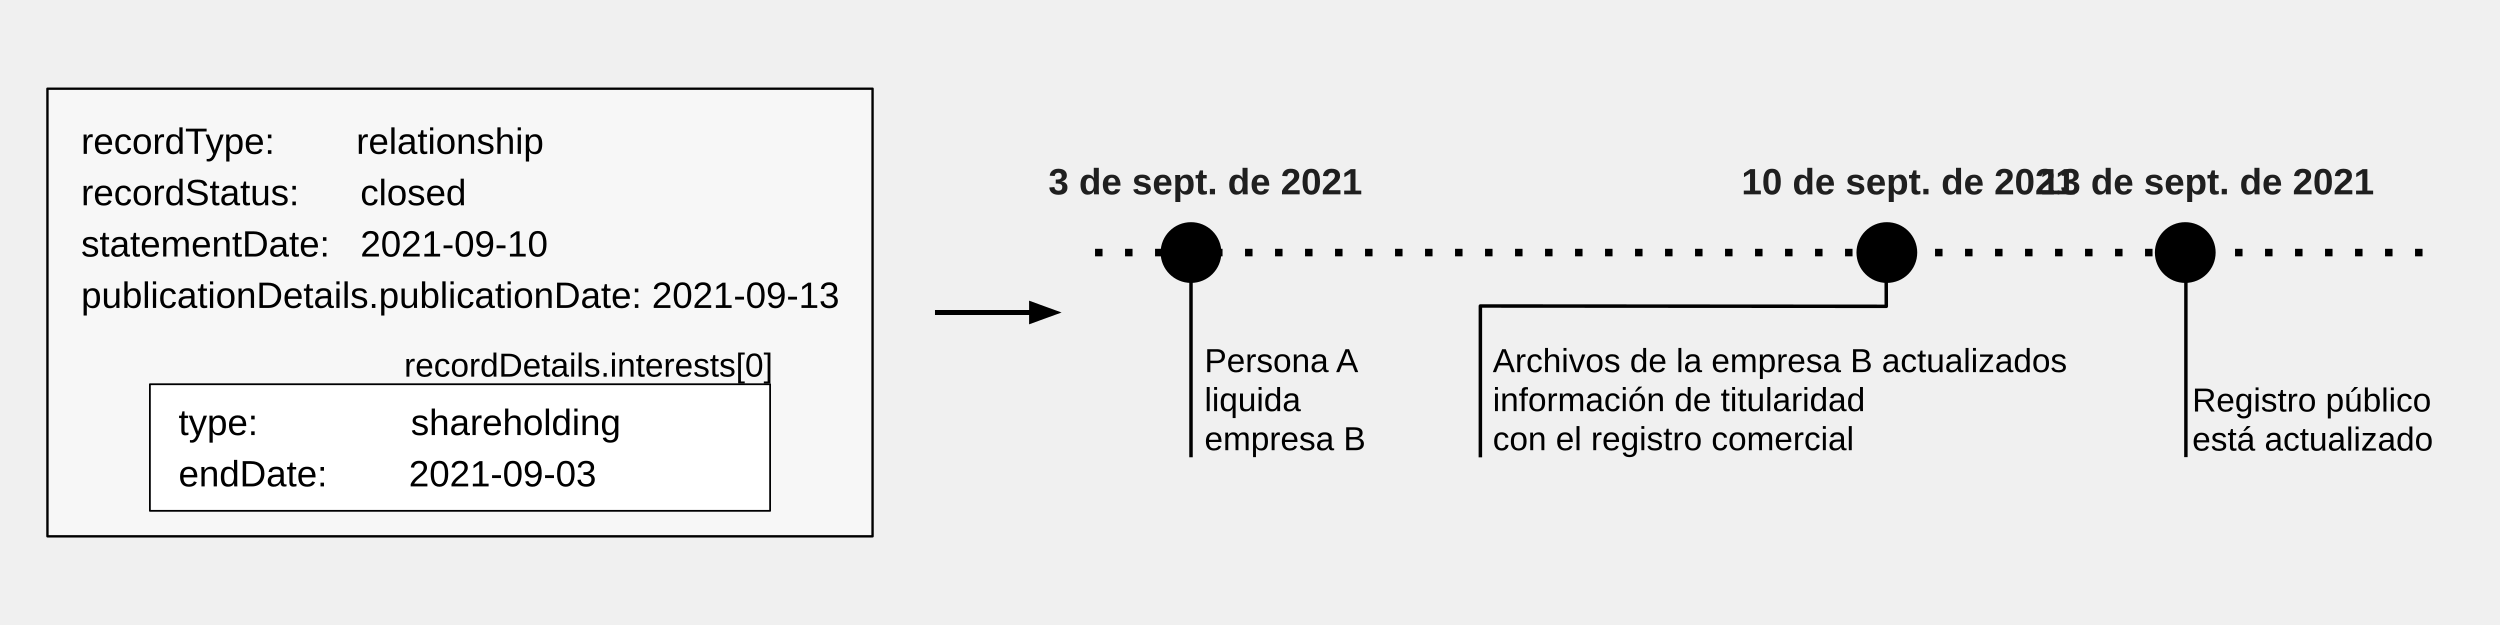
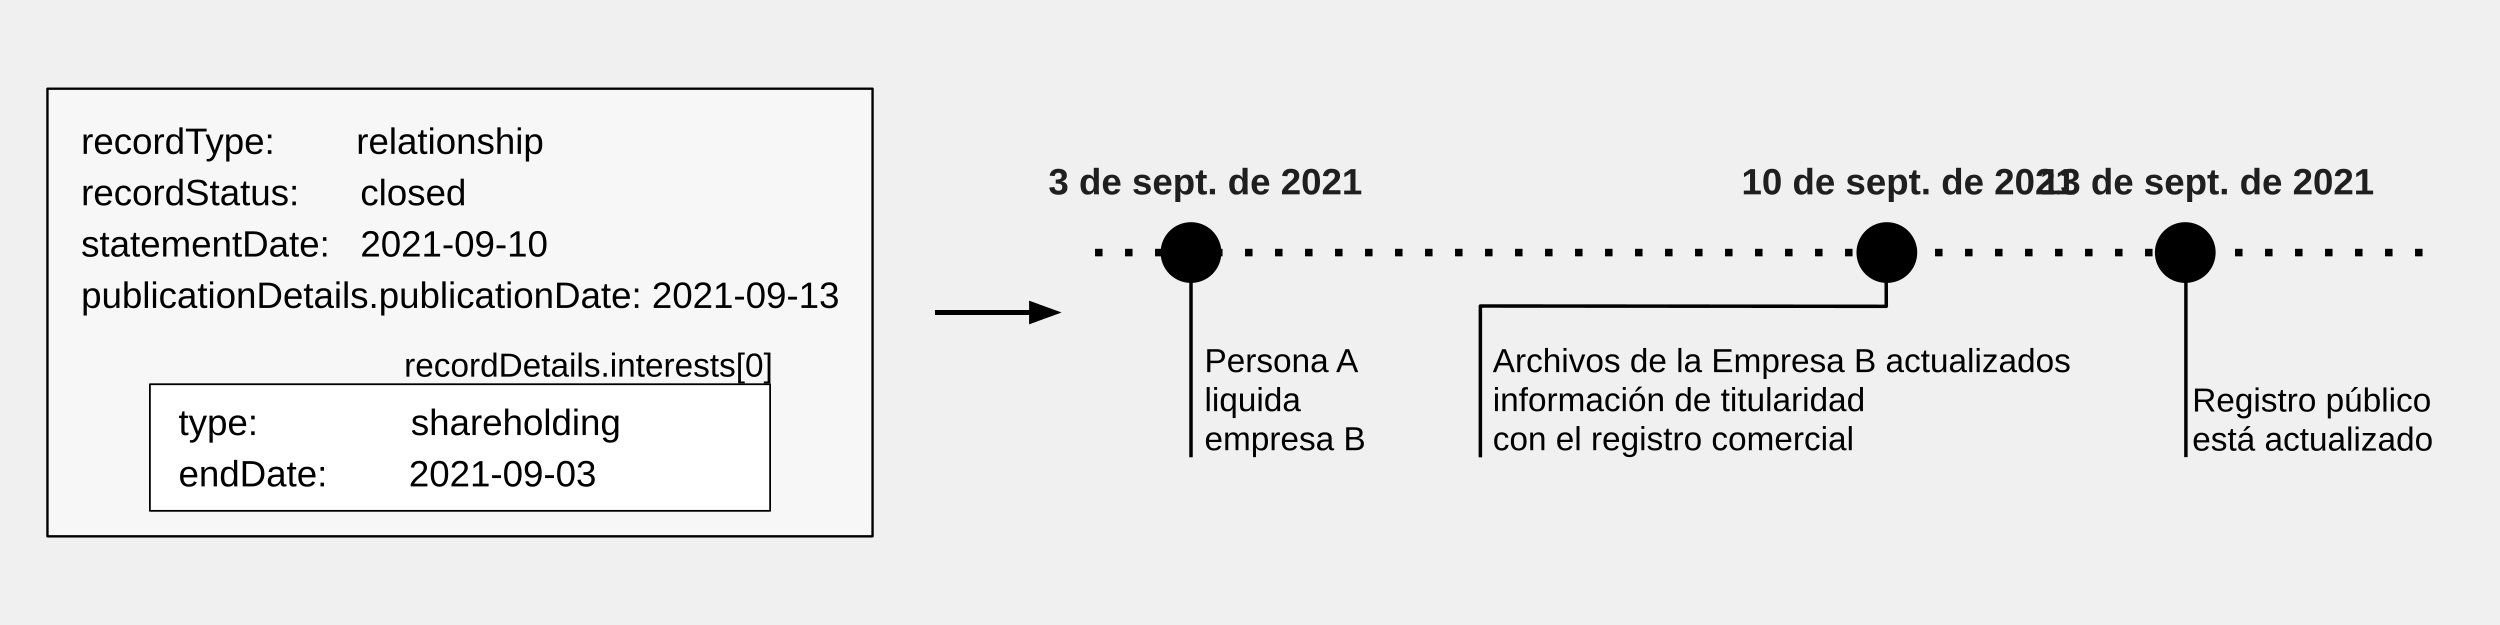
<svg xmlns="http://www.w3.org/2000/svg" version="1.1" viewBox="0 0 1000 250" fill="none" stroke="none" stroke-linecap="square" stroke-miterlimit="10" id="svg15" width="1000" height="250">
  <defs id="defs15">
    </defs>
  <clipPath id="p.0">
    <path d="M 0,0 H 481.134 V 423.533 H 0 Z" clip-rule="nonzero" id="path1" />
  </clipPath>
  <g clip-path="url(#p.0)" id="g15" style="display:inline" transform="translate(0,20.80498)">
    <path fill="#000000" fill-opacity="0" d="M 0,0 H 481.134 V 423.533 H 0 Z" fill-rule="evenodd" id="path2" />
    <path fill="#000000" fill-opacity="0" d="m 60,92 v 109.523 h 0.063 v 109.532" fill-rule="evenodd" id="path3" />
    <path fill="#ffffff" d="m 24,56 v 0 c 0,-19.882 16.118,-36 36,-36 v 0 C 69.548,20 78.705,23.793 85.456,30.544 92.207,37.295 96,46.452 96,56 v 0 c 0,19.882 -16.118,36 -36,36 v 0 c -19.882,0 -36,-16.118 -36,-36 z" fill-rule="evenodd" id="path6" />
    <path fill="#000000" fill-opacity="0" d="m 24,20 h 72 v 72 h -72 z" fill-rule="evenodd" id="path8" />
    <path fill="#000000" fill-opacity="0" d="m 24,311.047 h 72 v 72 h -72 z" fill-rule="evenodd" id="path12" />
    <path fill="#000000" fill-opacity="0" d="m 129.969,360.055 h 19.213 v 0.945 h -19.213 z" fill-rule="evenodd" id="path14" />
    <path fill="#000000" fill-opacity="0" d="m 182.756,360.055 h 19.213 v 0.945 h -19.213 z" fill-rule="evenodd" id="path15" />
  </g>
  <g id="layer1" transform="translate(-26.6913,9.61991)" />
  <g id="layer3" transform="translate(-26.6913,9.61991)" />
  <g id="layer2" style="display:inline" transform="translate(-26.6913,9.61991)">
    <g id="g6" transform="translate(-73.09616,-125.9789)">
      <rect style="display:inline;fill:#ffffff;fill-opacity:1;stroke:#3c31d4;stroke-width:0.708;stroke-linecap:round;stroke-linejoin:round;stroke-miterlimit:10;stroke-dasharray:none;stroke-opacity:1" id="rect11772-8-1" width="248.086" height="50.655" x="154.22" y="211.839" />
      <text xml:space="preserve" style="font-style:normal;font-variant:normal;font-weight:normal;font-stretch:normal;line-height:0%;font-family:Roboto;-inkscape-font-specification:'Roboto, Normal';text-align:start;letter-spacing:0px;word-spacing:0px;writing-mode:lr-tb;text-anchor:start;display:inline;fill:#535353;fill-opacity:1;stroke:none;stroke-width:1px;stroke-linecap:butt;stroke-linejoin:miter;stroke-opacity:1" x="165.668" y="226.18" id="text14691-5">
        <tspan x="165.668" y="226.18" style="color:#000000;font-style:normal;font-variant:normal;font-weight:normal;font-stretch:normal;font-size:15px;line-height:140%;font-family:Roboto;-inkscape-font-specification:'Roboto, Normal';text-align:start;writing-mode:lr-tb;text-anchor:start;clip-rule:nonzero;display:inline;overflow:visible;visibility:visible;opacity:1;isolation:auto;mix-blend-mode:normal;color-interpolation:sRGB;color-interpolation-filters:linearRGB;solid-color:#000000;solid-opacity:1;fill:#535353;fill-opacity:1;fill-rule:nonzero;stroke:none;stroke-width:1px;stroke-linecap:butt;stroke-linejoin:miter;stroke-miterlimit:4;stroke-dasharray:none;stroke-dashoffset:0;stroke-opacity:1;color-rendering:auto;image-rendering:auto;shape-rendering:auto;text-rendering:auto;enable-background:accumulate" id="tspan9725-9">type: selfDeclaration</tspan>
        <tspan x="165.668" y="247.18" style="color:#000000;font-style:normal;font-variant:normal;font-weight:normal;font-stretch:normal;font-size:15px;line-height:140%;font-family:Roboto;-inkscape-font-specification:'Roboto, Normal';text-align:start;writing-mode:lr-tb;text-anchor:start;clip-rule:nonzero;display:inline;overflow:visible;visibility:visible;opacity:1;isolation:auto;mix-blend-mode:normal;color-interpolation:sRGB;color-interpolation-filters:linearRGB;solid-color:#000000;solid-opacity:1;fill:#535353;fill-opacity:1;fill-rule:nonzero;stroke:none;stroke-width:1px;stroke-linecap:butt;stroke-linejoin:miter;stroke-miterlimit:4;stroke-dasharray:none;stroke-dashoffset:0;stroke-opacity:1;color-rendering:auto;image-rendering:auto;shape-rendering:auto;text-rendering:auto;enable-background:accumulate" id="tspan10952-4">assertedBy: Acme Industries Ltd</tspan>
      </text>
      <text class="cls-3" id="text31-0-9" style="font-style:normal;font-variant:normal;font-weight:bold;font-stretch:normal;font-size:13.75px;line-height:0%;font-family:Roboto;-inkscape-font-specification:'Roboto, Bold';text-align:end;writing-mode:lr-tb;text-anchor:end;display:inline;fill:#ffffff;fill-opacity:1" x="436.33" y="198.809">
        <tspan x="396.976" y="198.809" id="tspan35-6-0" style="font-style:normal;font-variant:normal;font-weight:bold;font-stretch:normal;font-size:13.75px;line-height:125%;font-family:Roboto;-inkscape-font-specification:'Roboto, Bold';text-align:end;writing-mode:lr-tb;text-anchor:end;fill:#1f1f1f;fill-opacity:1">source</tspan>
      </text>
      <rect style="display:inline;fill:#f7f7f7;fill-opacity:1;stroke:#000000;stroke-width:0.956;stroke-linecap:round;stroke-linejoin:round;stroke-miterlimit:10;stroke-dasharray:none;stroke-opacity:1" id="rect11772-5" width="330.044" height="179.044" x="118.765" y="151.837" />
      <g id="g5" transform="translate(-11.99631)">
        <rect style="fill:#ffffff;fill-opacity:1;stroke:#000001;stroke-width:0.708;stroke-linecap:round;stroke-linejoin:round;stroke-miterlimit:10;stroke-dasharray:none;stroke-opacity:1" id="rect11772-8-4" width="248.086" height="50.655" x="171.741" y="270.045" />
        <text xml:space="preserve" style="font-style:normal;font-variant:normal;font-weight:normal;font-stretch:normal;font-size:14.667px;line-height:0%;font-family:Arial;-inkscape-font-specification:'Arial, Normal';font-variant-ligatures:normal;font-variant-caps:normal;font-variant-numeric:normal;font-variant-east-asian:normal;text-align:start;letter-spacing:0px;word-spacing:0px;writing-mode:lr-tb;text-anchor:start;fill:#535353;fill-opacity:1;stroke:none;stroke-width:1px;stroke-linecap:butt;stroke-linejoin:miter;stroke-opacity:1" x="183.19" y="290.386" id="text14691-44">
          <tspan x="183.19" y="290.386" style="color:#000000;font-style:normal;font-variant:normal;font-weight:normal;font-stretch:normal;font-size:14.667px;line-height:140%;font-family:Arial;-inkscape-font-specification:'Arial, Normal';font-variant-ligatures:normal;font-variant-caps:normal;font-variant-numeric:normal;font-variant-east-asian:normal;text-align:start;writing-mode:lr-tb;text-anchor:start;clip-rule:nonzero;display:inline;overflow:visible;visibility:visible;opacity:1;isolation:auto;mix-blend-mode:normal;color-interpolation:sRGB;color-interpolation-filters:linearRGB;solid-color:#000000;solid-opacity:1;fill:#000000;fill-opacity:1;fill-rule:nonzero;stroke:none;stroke-width:1px;stroke-linecap:butt;stroke-linejoin:miter;stroke-miterlimit:4;stroke-dasharray:none;stroke-dashoffset:0;stroke-opacity:1;color-rendering:auto;image-rendering:auto;shape-rendering:auto;text-rendering:auto;enable-background:accumulate" id="tspan9725-4">type:               shareholding</tspan>
          <tspan x="183.19" y="310.919" style="color:#000000;font-style:normal;font-variant:normal;font-weight:normal;font-stretch:normal;font-size:14.667px;line-height:140%;font-family:Arial;-inkscape-font-specification:'Arial, Normal';font-variant-ligatures:normal;font-variant-caps:normal;font-variant-numeric:normal;font-variant-east-asian:normal;text-align:start;writing-mode:lr-tb;text-anchor:start;clip-rule:nonzero;display:inline;overflow:visible;visibility:visible;opacity:1;isolation:auto;mix-blend-mode:normal;color-interpolation:sRGB;color-interpolation-filters:linearRGB;solid-color:#000000;solid-opacity:1;fill:#000000;fill-opacity:1;fill-rule:nonzero;stroke:none;stroke-width:1px;stroke-linecap:butt;stroke-linejoin:miter;stroke-miterlimit:4;stroke-dasharray:none;stroke-dashoffset:0;stroke-opacity:1;color-rendering:auto;image-rendering:auto;shape-rendering:auto;text-rendering:auto;enable-background:accumulate" id="tspan10952-7">endDate:        2021-09-03</tspan>
        </text>
        <text class="cls-3" id="text31-0-6" style="font-style:normal;font-variant:normal;font-weight:bold;font-stretch:normal;font-size:13.333px;line-height:0%;font-family:Arial;-inkscape-font-specification:'Arial, Bold';font-variant-ligatures:normal;font-variant-caps:normal;font-variant-numeric:normal;font-variant-east-asian:normal;text-align:end;writing-mode:lr-tb;text-anchor:end;fill:#ffffff;fill-opacity:1" x="460.258" y="267.015">
          <tspan x="420.904" y="267.015" id="tspan35-6-3" style="font-style:normal;font-variant:normal;font-weight:normal;font-stretch:normal;font-size:13.333px;line-height:125%;font-family:Arial;-inkscape-font-specification:'Arial, Bold';font-variant-ligatures:normal;font-variant-caps:normal;font-variant-numeric:normal;font-variant-east-asian:normal;text-align:end;writing-mode:lr-tb;text-anchor:end;fill:#000000;fill-opacity:1">recordDetails.interests[0]</tspan>
        </text>
        <path fill="#000000" fill-opacity="0" d="m 237.784,172.359 h 960 v 720 H 237.784 Z" fill-rule="evenodd" id="path2-3" />
        <path fill="#000000" fill-opacity="0" d="m 490.574,217.066 h 697.575" fill-rule="evenodd" id="path3-7" />
        <path fill="#000000" fill-opacity="0" d="M 703.936,334.334 V 241.626 H 870.33 V 148.917" fill-rule="evenodd" id="path15-6" />
        <g id="g19" transform="translate(0,0.3129977)">
          <path stroke="#000000" stroke-width="3" stroke-linejoin="round" stroke-linecap="butt" stroke-dasharray="3, 9" d="m 549.799,217.066 h 538.073" fill-rule="evenodd" id="path4" />
          <g id="g18">
            <path fill="#000000" d="m 576.529,217.066 v 0 c 0,-6.436 5.217,-11.654 11.654,-11.654 v 0 c 3.091,0 6.055,1.228 8.24,3.413 2.185,2.185 3.413,5.15 3.413,8.24 v 0 c 0,6.436 -5.217,11.654 -11.654,11.654 v 0 c -6.436,0 -11.654,-5.217 -11.654,-11.654 z" fill-rule="evenodd" id="path5" />
            <path stroke="#000000" stroke-width="1" stroke-linejoin="round" stroke-linecap="butt" d="m 576.529,217.066 v 0 c 0,-6.436 5.217,-11.654 11.654,-11.654 v 0 c 3.091,0 6.055,1.228 8.24,3.413 2.185,2.185 3.413,5.15 3.413,8.24 v 0 c 0,6.436 -5.217,11.654 -11.654,11.654 v 0 c -6.436,0 -11.654,-5.217 -11.654,-11.654 z" fill-rule="evenodd" id="path6-5" />
            <path fill="#000000" d="m 854.87,217.066 v 0 c 0,-6.436 5.217,-11.654 11.654,-11.654 v 0 c 3.091,0 6.055,1.228 8.24,3.413 2.185,2.185 3.413,5.15 3.413,8.24 v 0 c 0,6.436 -5.217,11.654 -11.654,11.654 v 0 c -6.436,0 -11.654,-5.217 -11.654,-11.654 z" fill-rule="evenodd" id="path7" />
            <path stroke="#000000" stroke-width="1" stroke-linejoin="round" stroke-linecap="butt" d="m 854.87,217.066 v 0 c 0,-6.436 5.217,-11.654 11.654,-11.654 v 0 c 3.091,0 6.055,1.228 8.24,3.413 2.185,2.185 3.413,5.15 3.413,8.24 v 0 c 0,6.436 -5.217,11.654 -11.654,11.654 v 0 c -6.436,0 -11.654,-5.217 -11.654,-11.654 z" fill-rule="evenodd" id="path8-3" />
            <path fill="#000000" d="m 974.235,217.066 v 0 c 0,-6.436 5.217,-11.654 11.654,-11.654 v 0 c 3.091,0 6.055,1.228 8.24,3.413 2.185,2.185 3.413,5.15 3.413,8.24 v 0 c 0,6.436 -5.217,11.654 -11.654,11.654 v 0 c -6.436,0 -11.654,-5.217 -11.654,-11.654 z" fill-rule="evenodd" id="path9" />
            <path stroke="#000000" stroke-width="1" stroke-linejoin="round" stroke-linecap="butt" d="m 974.235,217.066 v 0 c 0,-6.436 5.217,-11.654 11.654,-11.654 v 0 c 3.091,0 6.055,1.228 8.24,3.413 2.185,2.185 3.413,5.15 3.413,8.24 v 0 c 0,6.436 -5.217,11.654 -11.654,11.654 v 0 c -6.436,0 -11.654,-5.217 -11.654,-11.654 z" fill-rule="evenodd" id="path10" />
            <path fill="#000000" fill-opacity="0" d="m 588.183,228.72 v 67.37" fill-rule="evenodd" id="path11" />
            <path stroke="#000000" stroke-width="1.308" stroke-linejoin="round" stroke-linecap="butt" d="m 588.183,208.787 v 90.156" fill-rule="evenodd" id="path12-5" style="stroke-width:1.395;stroke-dasharray:none" />
            <path fill="#000000" fill-opacity="0" d="m 1031.889,228.72 v 67.37" fill-rule="evenodd" id="path13" />
            <path stroke="#000000" stroke-width="1.113" stroke-linejoin="round" stroke-linecap="butt" d="m 986.141,228.72 v 70.177" fill-rule="evenodd" id="path14-6" style="stroke-width:1.376;stroke-dasharray:none" />
            <path stroke="#000000" stroke-width="0.863" stroke-linejoin="round" stroke-linecap="butt" d="m 703.932,298.979 v -1.535 -1.392 m 0,0 v -57.606 l 162.362,0.13 -0.064,-30.829" fill-rule="evenodd" id="path16" style="stroke-width:1.401;stroke-dasharray:none" />
            <text class="cls-3" id="text31-0-6-2" style="font-style:normal;font-variant:normal;font-weight:bold;font-stretch:normal;font-size:14.667px;line-height:0%;font-family:Arial;-inkscape-font-specification:'Arial, Bold';font-variant-ligatures:normal;font-variant-caps:normal;font-variant-numeric:normal;font-variant-east-asian:normal;text-align:end;writing-mode:lr-tb;text-anchor:end;display:inline;fill:#ffffff;fill-opacity:1" x="696.049" y="193.791">
              <tspan x="656.695" y="193.791" id="tspan35-6-3-9" style="font-style:normal;font-variant:normal;font-weight:bold;font-stretch:normal;font-size:14.667px;line-height:125%;font-family:Arial;-inkscape-font-specification:'Arial, Bold';font-variant-ligatures:normal;font-variant-caps:normal;font-variant-numeric:normal;font-variant-east-asian:normal;text-align:end;writing-mode:lr-tb;text-anchor:end;fill:#1f1f1f;fill-opacity:1">3 de sept. de 2021</tspan>
            </text>
            <text class="cls-3" id="text31-0-6-3" style="font-style:normal;font-variant:normal;font-weight:bold;font-stretch:normal;font-size:14.667px;line-height:0%;font-family:Arial;-inkscape-font-specification:'Arial, Bold';font-variant-ligatures:normal;font-variant-caps:normal;font-variant-numeric:normal;font-variant-east-asian:normal;text-align:end;writing-mode:lr-tb;text-anchor:end;display:inline;fill:#ffffff;fill-opacity:1" x="981.438" y="193.791">
              <tspan x="942.084" y="193.791" id="tspan35-6-3-6" style="font-style:normal;font-variant:normal;font-weight:bold;font-stretch:normal;font-size:14.667px;line-height:125%;font-family:Arial;-inkscape-font-specification:'Arial, Bold';font-variant-ligatures:normal;font-variant-caps:normal;font-variant-numeric:normal;font-variant-east-asian:normal;text-align:end;writing-mode:lr-tb;text-anchor:end;fill:#1f1f1f;fill-opacity:1">10 de sept. de 2021</tspan>
            </text>
            <text class="cls-3" id="text31-0-6-3-3" style="font-style:normal;font-variant:normal;font-weight:bold;font-stretch:normal;font-size:14.667px;line-height:0%;font-family:Arial;-inkscape-font-specification:'Arial, Bold';font-variant-ligatures:normal;font-variant-caps:normal;font-variant-numeric:normal;font-variant-east-asian:normal;text-align:end;writing-mode:lr-tb;text-anchor:end;display:inline;fill:#ffffff;fill-opacity:1" x="1100.803" y="193.791">
              <tspan x="1061.449" y="193.791" id="tspan35-6-3-6-5" style="font-style:normal;font-variant:normal;font-weight:bold;font-stretch:normal;font-size:14.667px;line-height:125%;font-family:Arial;-inkscape-font-specification:'Arial, Bold';font-variant-ligatures:normal;font-variant-caps:normal;font-variant-numeric:normal;font-variant-east-asian:normal;text-align:end;writing-mode:lr-tb;text-anchor:end;fill:#1f1f1f;fill-opacity:1">13 de sept. de 2021</tspan>
            </text>
            <text xml:space="preserve" style="font-size:13.333px;line-height:15.625px;font-family:Arial;-inkscape-font-specification:Arial;text-align:start;text-anchor:start;fill:#000000;stroke-opacity:0.957" x="593.584" y="264.887" id="text17">
              <tspan x="593.584" y="264.887" id="tspan19" style="font-size:13.333px;line-height:15.625px">Persona A </tspan>
              <tspan x="593.584" y="280.512" id="tspan20" style="font-size:13.333px;line-height:15.625px">liquida</tspan>
              <tspan x="593.584" y="296.137" style="font-size:13.333px;line-height:15.625px" id="tspan9">empresa B</tspan>
            </text>
            <text xml:space="preserve" style="font-size:13.333px;line-height:15.625px;font-family:Arial;-inkscape-font-specification:Arial;text-align:start;text-anchor:start;fill:#000000;stroke-opacity:0.957" x="988.68" y="280.668" id="text17-1">
              <tspan x="988.68" y="280.668" id="tspan20-7" style="font-size:13.333px;line-height:15.625px">Registro público</tspan>
              <tspan x="988.68" y="296.293" id="tspan23" style="font-size:13.333px;line-height:15.625px">está actualizado</tspan>
            </text>
            <text xml:space="preserve" style="font-size:13.333px;line-height:15.625px;font-family:Arial;-inkscape-font-specification:Arial;text-align:start;text-anchor:start;fill:#000000;stroke-opacity:0.957" x="708.889" y="264.887" id="text17-6">
-               <tspan x="708.889" y="264.887" id="tspan21" style="font-size:13.333px;line-height:15.625px">Archivos de la empresa B actualizados</tspan>
+               <tspan x="708.889" y="264.887" id="tspan21" style="font-size:13.333px;line-height:15.625px">Archivos de la Empresa B actualizados</tspan>
              <tspan x="708.889" y="280.512" id="tspan22" style="font-size:13.333px;line-height:15.625px">información de titularidad</tspan>
              <tspan x="708.889" y="296.137" id="tspan7" style="font-size:13.333px;line-height:15.625px">con el registro comercial</tspan>
            </text>
          </g>
        </g>
      </g>
      <text xml:space="preserve" style="font-style:normal;font-variant:normal;font-weight:normal;font-stretch:normal;font-size:14.667px;line-height:0%;font-family:Arial;-inkscape-font-specification:'Arial, Normal';font-variant-ligatures:normal;font-variant-caps:normal;font-variant-numeric:normal;font-variant-east-asian:normal;text-align:start;letter-spacing:0px;word-spacing:0px;writing-mode:lr-tb;text-anchor:start;fill:#535353;fill-opacity:1;stroke:none;stroke-width:1px;stroke-linecap:butt;stroke-linejoin:miter;stroke-opacity:1" x="132.24" y="157.385" id="text14691-4-1">
        <tspan x="132.24" y="157.385" style="color:#000000;font-style:normal;font-variant:normal;font-weight:normal;font-stretch:normal;font-size:14.667px;line-height:140%;font-family:Arial;-inkscape-font-specification:'Arial, Normal';font-variant-ligatures:normal;font-variant-caps:normal;font-variant-numeric:normal;font-variant-east-asian:normal;text-align:start;writing-mode:lr-tb;text-anchor:start;clip-rule:nonzero;display:inline;overflow:visible;visibility:visible;opacity:1;isolation:auto;mix-blend-mode:normal;color-interpolation:sRGB;color-interpolation-filters:linearRGB;solid-color:#000000;solid-opacity:1;fill:#535353;fill-opacity:1;fill-rule:nonzero;stroke:none;stroke-width:1px;stroke-linecap:butt;stroke-linejoin:miter;stroke-miterlimit:4;stroke-dasharray:none;stroke-dashoffset:0;stroke-opacity:1;color-rendering:auto;image-rendering:auto;shape-rendering:auto;text-rendering:auto;enable-background:accumulate" id="tspan7-2" />
        <tspan x="132.24" y="177.919" style="color:#000000;font-style:normal;font-variant:normal;font-weight:normal;font-stretch:normal;font-size:14.667px;line-height:140%;font-family:Arial;-inkscape-font-specification:'Arial, Normal';font-variant-ligatures:normal;font-variant-caps:normal;font-variant-numeric:normal;font-variant-east-asian:normal;text-align:start;writing-mode:lr-tb;text-anchor:start;clip-rule:nonzero;display:inline;overflow:visible;visibility:visible;opacity:1;isolation:auto;mix-blend-mode:normal;color-interpolation:sRGB;color-interpolation-filters:linearRGB;solid-color:#000000;solid-opacity:1;fill:#000000;fill-opacity:1;fill-rule:nonzero;stroke:none;stroke-width:1px;stroke-linecap:butt;stroke-linejoin:miter;stroke-miterlimit:4;stroke-dasharray:none;stroke-dashoffset:0;stroke-opacity:1;color-rendering:auto;image-rendering:auto;shape-rendering:auto;text-rendering:auto;enable-background:accumulate" id="tspan3">recordType:        relationship</tspan>
        <tspan x="132.24" y="198.452" style="color:#000000;font-style:normal;font-variant:normal;font-weight:normal;font-stretch:normal;font-size:14.667px;line-height:140%;font-family:Arial;-inkscape-font-specification:'Arial, Normal';font-variant-ligatures:normal;font-variant-caps:normal;font-variant-numeric:normal;font-variant-east-asian:normal;text-align:start;writing-mode:lr-tb;text-anchor:start;clip-rule:nonzero;display:inline;overflow:visible;visibility:visible;opacity:1;isolation:auto;mix-blend-mode:normal;color-interpolation:sRGB;color-interpolation-filters:linearRGB;solid-color:#000000;solid-opacity:1;fill:#000000;fill-opacity:1;fill-rule:nonzero;stroke:none;stroke-width:1px;stroke-linecap:butt;stroke-linejoin:miter;stroke-miterlimit:4;stroke-dasharray:none;stroke-dashoffset:0;stroke-opacity:1;color-rendering:auto;image-rendering:auto;shape-rendering:auto;text-rendering:auto;enable-background:accumulate" id="tspan2">recordStatus:      closed</tspan>
        <tspan x="132.24" y="218.985" style="color:#000000;font-style:normal;font-variant:normal;font-weight:normal;font-stretch:normal;font-size:14.667px;line-height:140%;font-family:Arial;-inkscape-font-specification:'Arial, Normal';font-variant-ligatures:normal;font-variant-caps:normal;font-variant-numeric:normal;font-variant-east-asian:normal;text-align:start;writing-mode:lr-tb;text-anchor:start;clip-rule:nonzero;display:inline;overflow:visible;visibility:visible;opacity:1;isolation:auto;mix-blend-mode:normal;color-interpolation:sRGB;color-interpolation-filters:linearRGB;solid-color:#000000;solid-opacity:1;fill:#000000;fill-opacity:1;fill-rule:nonzero;stroke:none;stroke-width:1px;stroke-linecap:butt;stroke-linejoin:miter;stroke-miterlimit:4;stroke-dasharray:none;stroke-dashoffset:0;stroke-opacity:1;color-rendering:auto;image-rendering:auto;shape-rendering:auto;text-rendering:auto;enable-background:accumulate" id="tspan4">statementDate:   2021-09-10</tspan>
        <tspan x="132.24" y="239.519" style="color:#000000;font-style:normal;font-variant:normal;font-weight:normal;font-stretch:normal;font-size:14.667px;line-height:140%;font-family:Arial;-inkscape-font-specification:'Arial, Normal';font-variant-ligatures:normal;font-variant-caps:normal;font-variant-numeric:normal;font-variant-east-asian:normal;text-align:start;writing-mode:lr-tb;text-anchor:start;clip-rule:nonzero;display:inline;overflow:visible;visibility:visible;opacity:1;isolation:auto;mix-blend-mode:normal;color-interpolation:sRGB;color-interpolation-filters:linearRGB;solid-color:#000000;solid-opacity:1;fill:#000000;fill-opacity:1;fill-rule:nonzero;stroke:none;stroke-width:1px;stroke-linecap:butt;stroke-linejoin:miter;stroke-miterlimit:4;stroke-dasharray:none;stroke-dashoffset:0;stroke-opacity:1;color-rendering:auto;image-rendering:auto;shape-rendering:auto;text-rendering:auto;enable-background:accumulate" id="tspan5">publicationDetails.publicationDate: 2021-09-13</tspan>
        <tspan x="132.24" y="249.786" style="color:#000000;font-style:normal;font-variant:normal;font-weight:normal;font-stretch:normal;font-size:14.667px;line-height:140%;font-family:Arial;-inkscape-font-specification:'Arial, Normal';font-variant-ligatures:normal;font-variant-caps:normal;font-variant-numeric:normal;font-variant-east-asian:normal;text-align:start;writing-mode:lr-tb;text-anchor:start;clip-rule:nonzero;display:inline;overflow:visible;visibility:visible;opacity:1;isolation:auto;mix-blend-mode:normal;color-interpolation:sRGB;color-interpolation-filters:linearRGB;solid-color:#000000;solid-opacity:1;fill:#000000;fill-opacity:1;fill-rule:nonzero;stroke:none;stroke-width:1px;stroke-linecap:butt;stroke-linejoin:miter;stroke-miterlimit:4;stroke-dasharray:none;stroke-dashoffset:0;stroke-opacity:1;color-rendering:auto;image-rendering:auto;shape-rendering:auto;text-rendering:auto;enable-background:accumulate" id="tspan2-17" />
      </text>
      <path stroke="#000000" stroke-width="2" stroke-linejoin="round" stroke-linecap="butt" d="m 473.781,241.359 h 43.134" fill-rule="evenodd" id="path333" />
      <path fill="#000000" stroke="#000000" stroke-width="2" stroke-linecap="butt" d="m 512.422,244.662 9.076,-3.303 -9.076,-3.303 z" fill-rule="evenodd" id="path334" />
    </g>
  </g>
  <g id="layer4" transform="translate(-26.6913,9.61991)" />
</svg>
